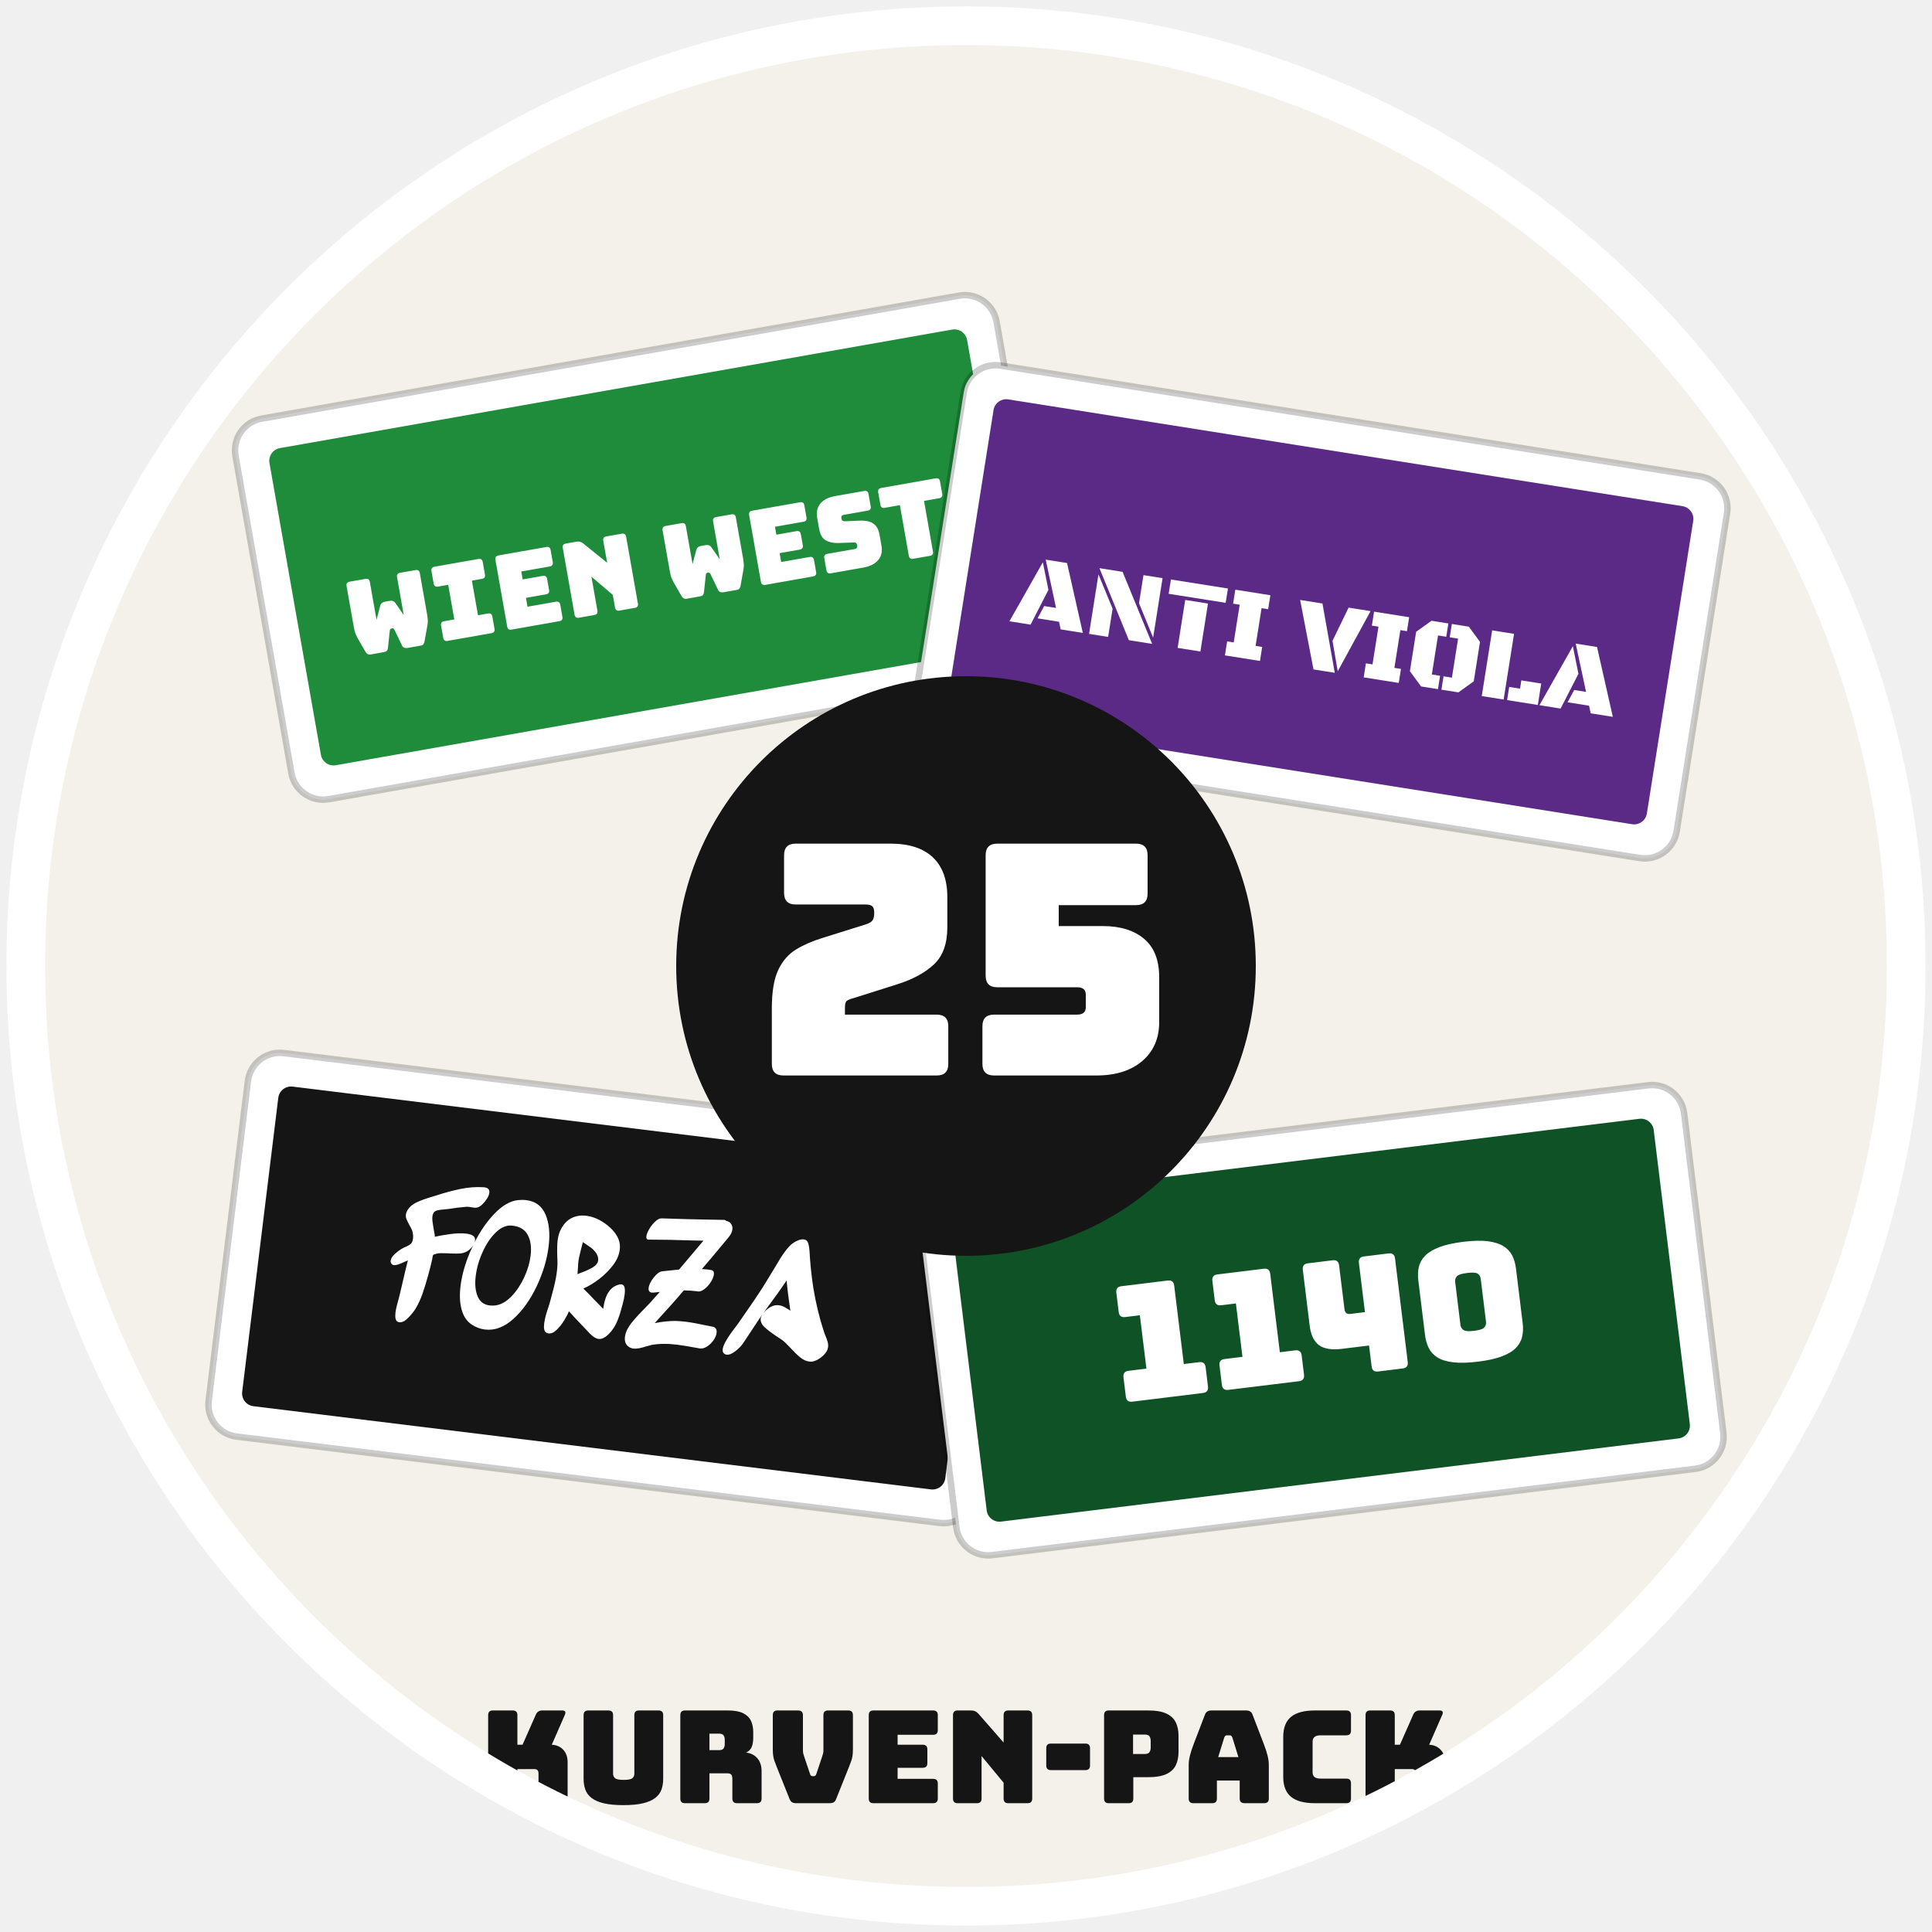
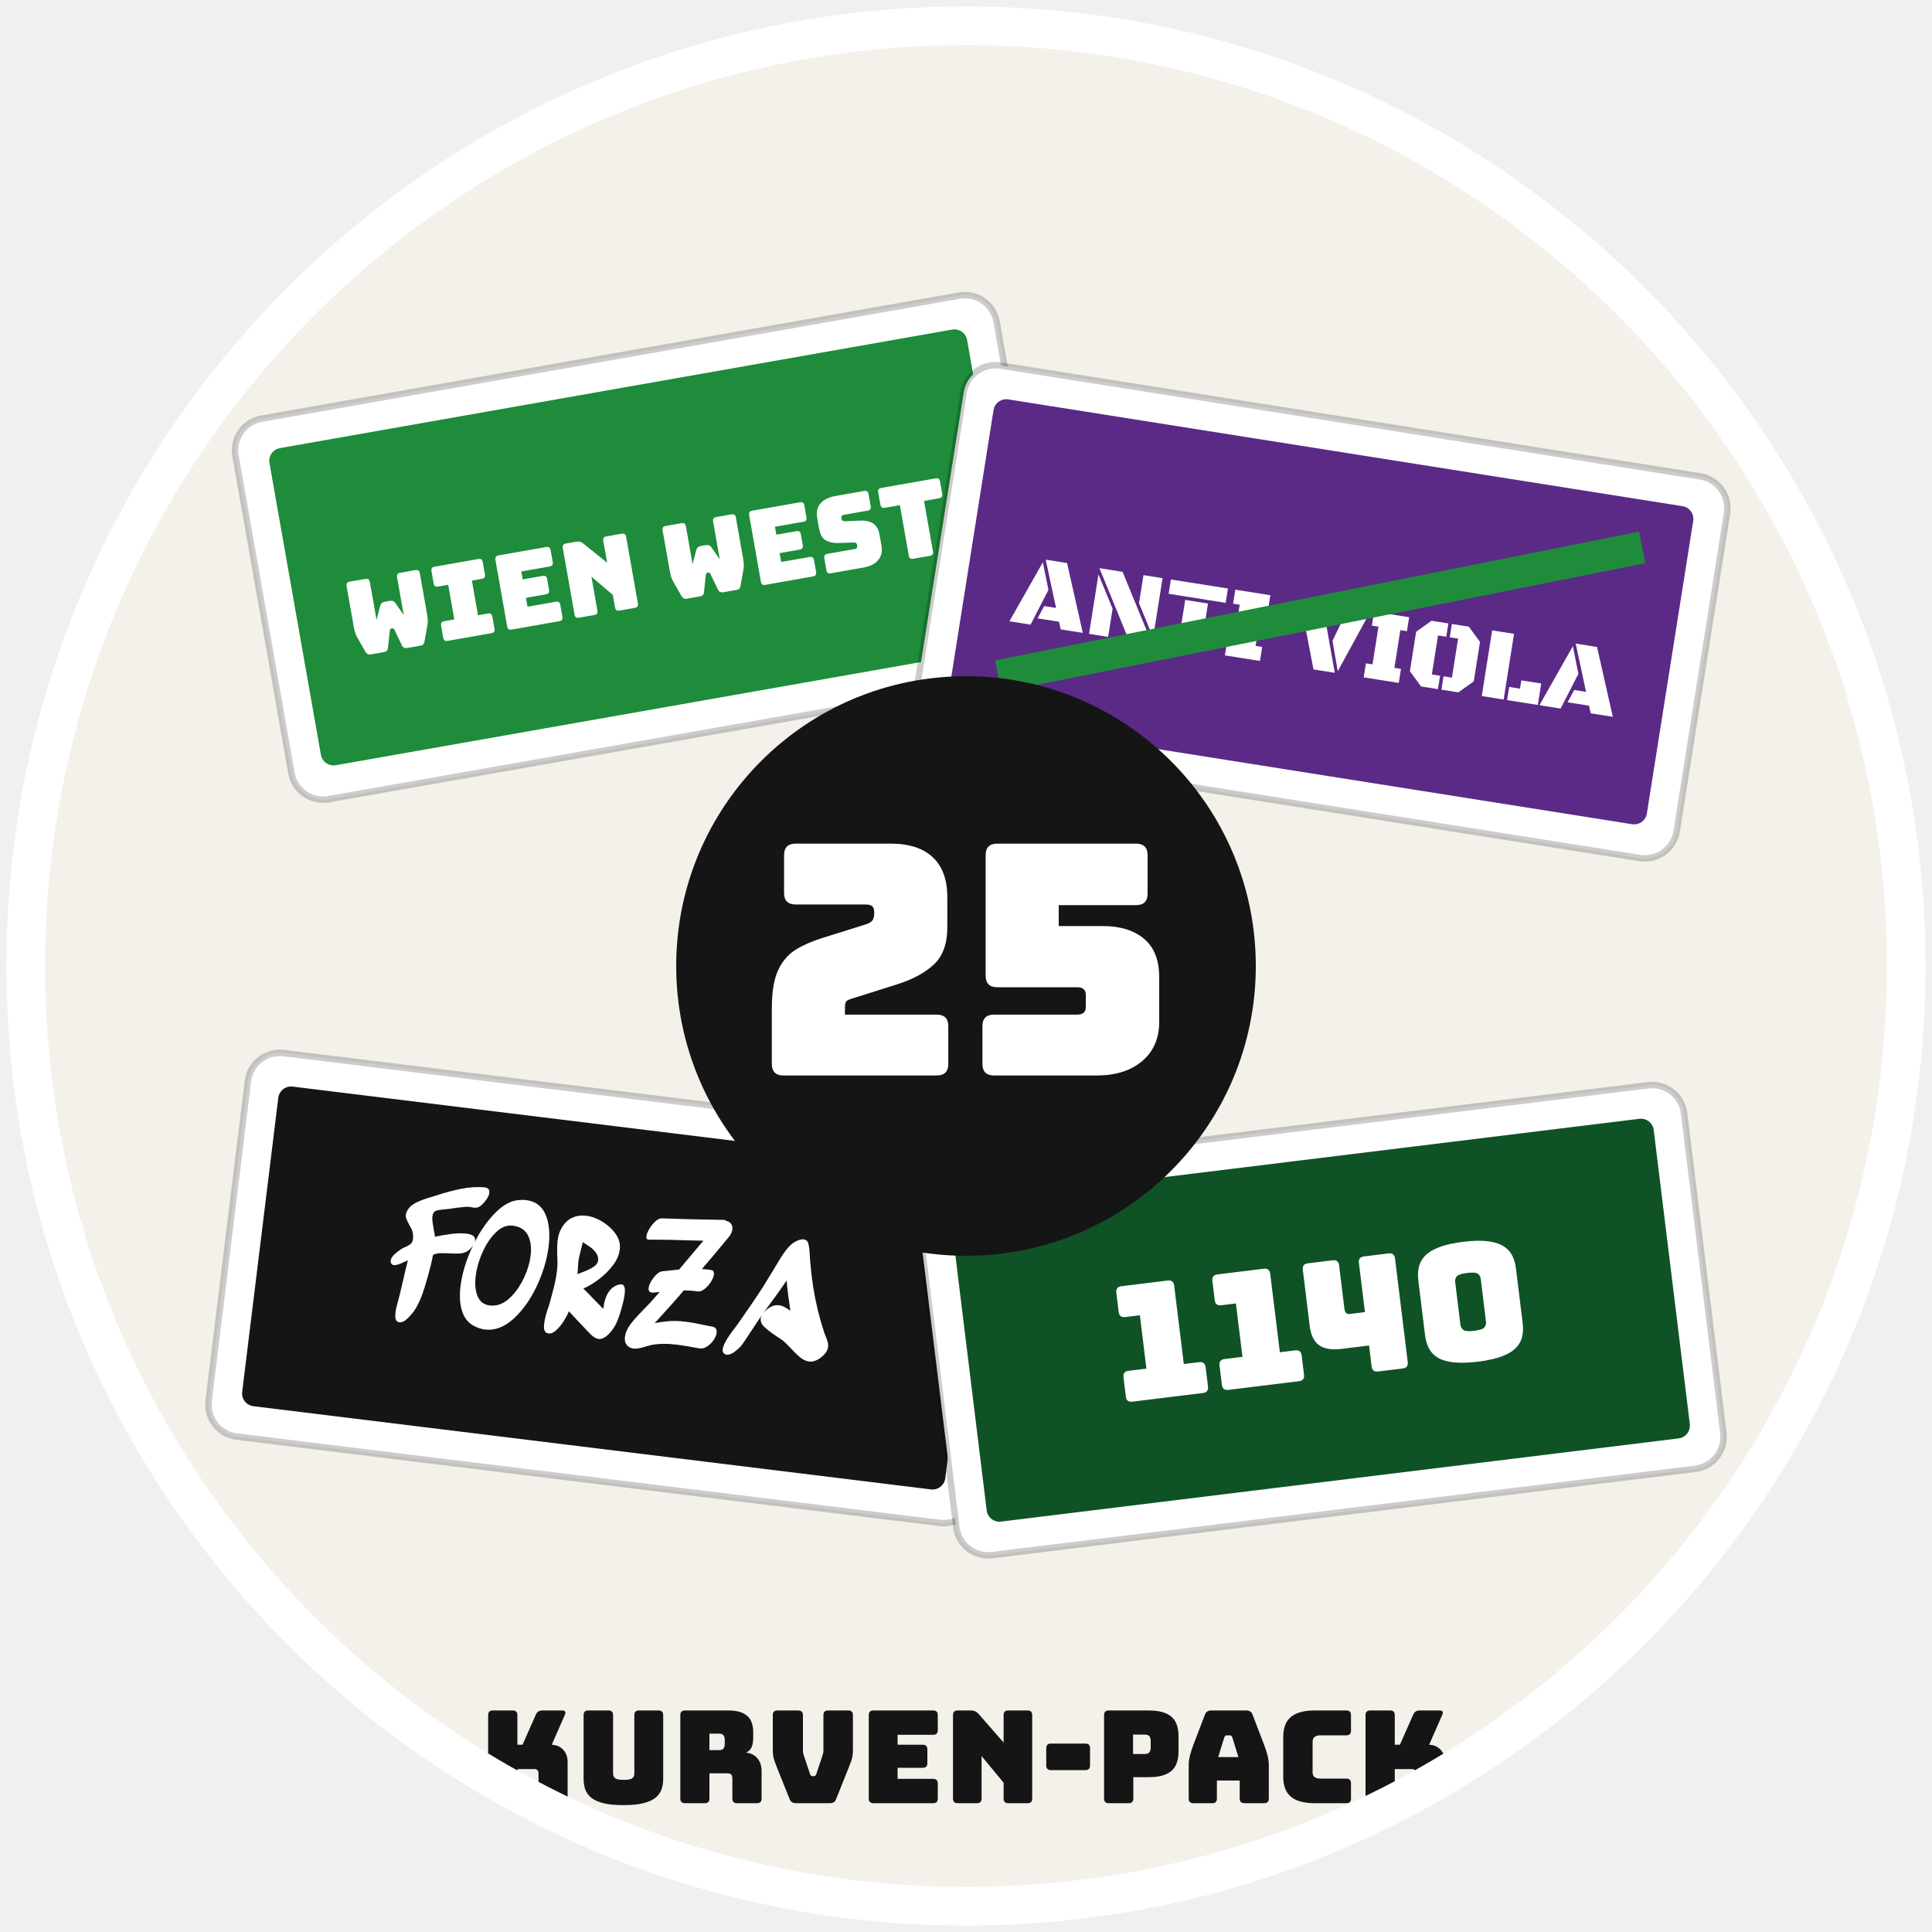
<svg xmlns="http://www.w3.org/2000/svg" viewBox="0 0 600 600" role="img" aria-label="25er Kurven-Pack">
  <circle cx="300" cy="300" r="298" fill="#FFFFFF" />
  <clipPath id="cp25">
    <circle cx="300" cy="300" r="286" />
  </clipPath>
  <g clip-path="url(#cp25)">
    <rect width="600" height="600" fill="#F3F1EA" />
    <g transform="translate(200 170) rotate(-10)">
      <rect x="-120" y="-60" width="240" height="120" rx="10" fill="#FFFFFF" stroke="#0003" stroke-width="2" />
      <rect x="-110" y="-50" width="220" height="100" rx="4" fill="#1E8C3A" />
      <path d="M-75.96-5.39L-75.96-5.39L-71.12-5.39Q-69.95-5.39-69.95-4.22L-69.95-4.22L-69.95 8.38Q-69.95 9.42-70.02 10.32Q-70.08 11.21-70.54 12.41L-70.54 12.41L-72.16 16.83Q-72.33 17.32-72.63 17.66Q-72.94 18-73.46 18L-73.46 18L-77.78 18Q-78.30 18-78.71 17.77Q-79.12 17.55-79.28 17.03L-79.28 17.03L-80.77 11.73Q-80.93 11.18-81.36 11.18L-81.36 11.18L-81.65 11.18Q-82.07 11.18-82.23 11.73L-82.23 11.73L-83.76 17.03Q-84.05 18-85.12 18L-85.12 18L-89.41 18Q-89.93 18-90.31 17.68Q-90.68 17.35-90.84 16.83L-90.84 16.83L-92.47 12.35Q-92.89 11.15-92.97 10.25Q-93.05 9.36-93.05 8.32L-93.05 8.32L-93.05-4.22Q-93.05-5.39-91.88-5.39L-91.88-5.39L-86.88-5.39Q-85.71-5.39-85.71-4.22L-85.71-4.22L-85.71 7.73L-83.83 3.64Q-83.57 3.09-83.14 2.86Q-82.72 2.63-82.10 2.63L-82.10 2.63L-80.74 2.63Q-80.09 2.63-79.68 2.86Q-79.28 3.09-79.02 3.64L-79.02 3.64L-77.13 7.73L-77.13-4.22Q-77.13-5.39-75.96-5.39ZM-51.28 18L-65.11 18Q-66.28 18-66.28 16.83L-66.28 16.83L-66.28 12.96Q-66.28 11.80-65.11 11.80L-65.11 11.80L-61.90 11.80L-61.90 0.88L-65.11 0.88Q-66.28 0.88-66.28-0.29L-66.28-0.29L-66.28-4.22Q-66.28-5.39-65.11-5.39L-65.11-5.39L-51.28-5.39Q-50.11-5.39-50.11-4.22L-50.11-4.22L-50.11-0.29Q-50.11 0.88-51.28 0.88L-51.28 0.88L-54.43 0.88L-54.43 11.80L-51.28 11.80Q-50.11 11.80-50.11 12.96L-50.11 12.96L-50.11 16.83Q-50.11 18-51.28 18L-51.28 18ZM-29.87 18L-29.87 18L-44.94 18Q-46.11 18-46.11 16.83L-46.11 16.83L-46.11-4.22Q-46.11-5.39-44.94-5.39L-44.94-5.39L-29.87-5.39Q-28.70-5.39-28.70-4.22L-28.70-4.22L-28.70-0.42Q-28.70 0.75-29.87 0.75L-29.87 0.75L-38.83 0.75L-38.83 3.25L-32.50 3.25Q-31.33 3.25-31.33 4.42L-31.33 4.42L-31.33 7.90Q-31.33 9.07-32.50 9.07L-32.50 9.07L-38.83 9.07L-38.83 11.86L-29.87 11.86Q-28.70 11.86-28.70 13.03L-28.70 13.03L-28.70 16.83Q-28.70 18-29.87 18ZM-18.82 18L-18.82 18L-23.70 18Q-24.87 18-24.87 16.83L-24.87 16.83L-24.87-4.22Q-24.87-5.39-23.70-5.39L-23.70-5.39L-20.32-5.39Q-19.15-5.39-18.40-4.51L-18.40-4.51L-12.10 2.70L-12.10-4.22Q-12.10-5.39-10.93-5.39L-10.93-5.39L-6.06-5.39Q-4.89-5.39-4.89-4.22L-4.89-4.22L-4.89 16.83Q-4.89 18-6.06 18L-6.06 18L-10.93 18Q-12.10 18-12.10 16.83L-12.10 16.83L-12.10 12.84L-17.66 6.11L-17.66 16.83Q-17.66 18-18.82 18ZM23.70-5.39L23.70-5.39L28.54-5.39Q29.71-5.39 29.71-4.22L29.71-4.22L29.71 8.38Q29.71 9.42 29.64 10.32Q29.58 11.21 29.12 12.41L29.12 12.41L27.50 16.83Q27.34 17.32 27.03 17.66Q26.72 18 26.20 18L26.20 18L21.88 18Q21.36 18 20.95 17.77Q20.55 17.55 20.38 17.03L20.38 17.03L18.89 11.73Q18.73 11.18 18.30 11.18L18.30 11.18L18.01 11.18Q17.59 11.18 17.43 11.73L17.43 11.73L15.90 17.03Q15.61 18 14.54 18L14.54 18L10.25 18Q9.73 18 9.36 17.68Q8.98 17.35 8.82 16.83L8.82 16.83L7.20 12.35Q6.77 11.15 6.69 10.25Q6.61 9.36 6.61 8.32L6.61 8.32L6.61-4.22Q6.61-5.39 7.78-5.39L7.78-5.39L12.78-5.39Q13.95-5.39 13.95-4.22L13.95-4.22L13.95 7.73L15.84 3.64Q16.10 3.09 16.52 2.86Q16.94 2.63 17.56 2.63L17.56 2.63L18.92 2.63Q19.57 2.63 19.98 2.86Q20.38 3.09 20.64 3.64L20.64 3.64L22.53 7.73L22.53-4.22Q22.53-5.39 23.70-5.39ZM50.14 18L50.14 18L35.07 18Q33.90 18 33.90 16.83L33.90 16.83L33.90-4.22Q33.90-5.39 35.07-5.39L35.07-5.39L50.14-5.39Q51.31-5.39 51.31-4.22L51.31-4.22L51.31-0.42Q51.31 0.75 50.14 0.75L50.14 0.75L41.17 0.75L41.17 3.25L47.51 3.25Q48.68 3.25 48.68 4.42L48.68 4.42L48.68 7.90Q48.68 9.07 47.51 9.07L47.51 9.07L41.17 9.07L41.17 11.86L50.14 11.86Q51.31 11.86 51.31 13.03L51.31 13.03L51.31 16.83Q51.31 18 50.14 18ZM65.99 18L65.99 18L55.73 18Q54.56 18 54.56 16.83L54.56 16.83L54.56 13.03Q54.56 11.86 55.73 11.86L55.73 11.86L64.46 11.86Q64.89 11.86 65.10 11.58Q65.31 11.31 65.31 10.92L65.31 10.92Q65.31 10.37 65.10 10.11Q64.89 9.85 64.46 9.81L64.46 9.81L59.59 9.13Q57.32 8.77 55.94 7.62Q54.56 6.47 54.56 3.74L54.56 3.74L54.56 0.33Q54.56-2.47 56.34-3.93Q58.13-5.39 61.28-5.39L61.28-5.39L70.38-5.39Q71.55-5.39 71.55-4.22L71.55-4.22L71.55-0.35Q71.55 0.82 70.38 0.82L70.38 0.82L62.81 0.82Q61.93 0.82 61.93 1.79L61.93 1.79Q61.93 2.73 62.81 2.83L62.81 2.83L67.65 3.48Q69.18 3.71 70.31 4.28Q71.45 4.84 72.08 5.95Q72.72 7.05 72.72 8.87L72.72 8.87L72.72 12.28Q72.72 15.04 70.93 16.52Q69.14 18 65.99 18ZM86.98 18L86.98 18L81.71 18Q80.54 18 80.54 16.83L80.54 16.83L80.54 0.88L75.77 0.88Q74.60 0.88 74.60-0.29L74.60-0.29L74.60-4.22Q74.60-5.39 75.77-5.39L75.77-5.39L92.92-5.39Q94.09-5.39 94.09-4.22L94.09-4.22L94.09-0.29Q94.09 0.88 92.92 0.88L92.92 0.88L88.15 0.88L88.15 16.83Q88.15 18 86.98 18Z" fill="#FFFFFF" />
    </g>
    <g transform="translate(410 190) rotate(9)">
      <rect x="-120" y="-60" width="240" height="120" rx="10" fill="#FFFFFF" stroke="#0003" stroke-width="2" />
      <rect x="-110" y="-50" width="220" height="100" rx="4" fill="#5B2A86" />
      <path d="M-71.79 18L-78.75 18L-79.62 15.74L-86.38 15.74L-84.94 11.65L-81.21 11.65L-86.73-2.66L-80.02-2.66L-71.79 18ZM-88.21 18L-94.86 18L-87.48-1.72L-84.43 6.48L-88.21 18ZM-49.99 18L-57.31 18L-69.83-2.66L-62.56-2.66L-49.99 18ZM-49.99-2.66L-49.99 16.04L-55.99 6.17L-55.99-2.66L-49.99-2.66ZM-63.83 18L-69.83 18L-69.83-0.70L-63.83 9.13L-63.83 18ZM-29.43 1.84L-47.36 1.84L-47.36-2.66L-29.43-2.66L-29.43 1.84ZM-34.82 18L-41.98 18L-41.98 2.92L-34.82 2.92L-34.82 18ZM-16.09 18L-27.11 18L-27.11 13.59L-25.04 13.59L-25.04 1.73L-27.11 1.73L-27.11-2.66L-16.09-2.66L-16.09 1.73L-18.16 1.73L-18.16 13.59L-16.09 13.59L-16.09 18ZM7.43 18L0.74 18L-6.73-2.66L0.29-2.66L7.43 18ZM15.42-2.66L8.27 17.38L5.18 8.29L8.51-2.66L15.42-2.66ZM27.55 18L16.52 18L16.52 13.59L18.60 13.59L18.60 1.73L16.52 1.73L16.52-2.66L27.55-2.66L27.55 1.73L25.48 1.73L25.48 13.59L27.55 13.59L27.55 18ZM46.31 18L40.97 18L40.97 13.80L43.60 13.80L43.60 1.53L40.97 1.53L40.97-2.66L46.31-2.66L50.48 1.47L50.48 13.87L46.31 18ZM39.88 18L34.58 18L30.40 13.87L30.40 1.47L34.58-2.66L39.88-2.66L39.88 1.53L37.29 1.53L37.29 13.80L39.88 13.80L39.88 18ZM60.53 18L53.65 18L53.65-2.66L60.53-2.66L60.53 18ZM71.28 18L61.62 18L61.62 13.87L65.03 13.87L65.03 11.26L71.28 11.26L71.28 18ZM94.86 18L87.90 18L87.03 15.74L80.27 15.74L81.71 11.65L85.44 11.65L79.92-2.66L86.62-2.66L94.86 18ZM78.44 18L71.79 18L79.17-1.72L82.22 6.48L78.44 18Z" fill="#FFFFFF" />
    </g>
+     <path d="M310 210 L510 170" stroke="#1E8C3A" stroke-width="10" />
    <g transform="translate(190 400) rotate(7)">
      <rect x="-120" y="-60" width="240" height="120" rx="10" fill="#FFFFFF" stroke="#0003" stroke-width="2" />
      <rect x="-110" y="-50" width="220" height="100" rx="4" fill="#151515" />
      <path d="M-43.40-26.20Q-41.35-26.35-41.35-24.70L-41.35-24.70Q-41.35-23.85-41.87-22.78Q-42.40-21.70-43.05-20.90L-43.05-20.90Q-43.70-20.10-44.27-19.83Q-44.85-19.55-45.55-19.55L-45.55-19.55L-46.95-19.60Q-47.65-19.60-48.05-19.50L-48.05-19.50Q-50.50-19-53.25-18.20L-53.25-18.20Q-53.30-18.20-54.35-17.95L-54.35-17.95Q-54.55-17.90-55.32-17.73Q-56.10-17.55-56.67-17.35Q-57.25-17.15-57.50-16.85L-57.50-16.85Q-58.00-16.35-58.00-15.30L-58.00-15.30Q-58.00-14.30-57.57-12.93Q-57.15-11.55-57.10-11.30L-57.10-11.30Q-56.55-9.75-56.50-9.10L-56.50-9.10Q-54.50-9.80-51.75-10.53Q-49.00-11.25-46.90-11.25L-46.90-11.25Q-43.95-11.25-43.95-9.50L-43.95-9.50Q-43.95-8.70-44.60-7.45L-44.60-7.45Q-45.30-6.25-46.25-5.65Q-47.20-5.05-48.20-4.88Q-49.20-4.70-50.90-4.55L-50.90-4.55Q-51.20-4.55-51.77-4.50Q-52.35-4.45-52.75-4.40L-52.75-4.40Q-53.00-4.35-53.85-4.28Q-54.70-4.20-55.30-3.95L-55.30-3.95Q-56.05-3.65-56.22-3.53Q-56.40-3.40-56.40-3.08Q-56.40-2.75-56.45-2.15L-56.45-2.15Q-56.55-0.75-56.95 2.05L-56.95 2.05L-57.10 3.10Q-57.60 6.50-58.15 9Q-58.70 11.50-59.70 13.80L-59.70 13.80Q-60.40 15.30-61.67 16.95Q-62.95 18.60-64.20 18.60L-64.20 18.60Q-64.55 18.60-64.85 18.45L-64.85 18.45Q-65.75 18-65.75 15.70L-65.75 15.70Q-65.75 14.20-65.25 11.10L-65.25 11.10L-65.10 9.95L-64.30 2.50Q-64.00 0.30-63.90-0.80L-63.90-0.80L-64.75-0.30Q-67.05 1.20-68.05 1.20L-68.05 1.20Q-68.45 1.20-68.70 1L-68.70 1Q-69.20 0.55-69.20-0.05L-69.20-0.05Q-69.20-1.10-68.10-2.35Q-67-3.60-65.95-4.35L-65.95-4.35Q-65.50-4.70-64.95-4.95L-64.95-4.95Q-64.00-5.55-63.57-6.08Q-63.15-6.60-63.15-7.75L-63.15-7.75Q-63.15-8.60-63.50-9.65L-63.50-9.65Q-63.75-10.35-64.25-11.03Q-64.75-11.70-64.85-11.85L-64.85-11.85Q-65.55-12.85-65.90-13.48Q-66.25-14.10-66.25-14.85L-66.25-14.85Q-66.25-15.45-65.95-16.20L-65.95-16.20Q-65.25-17.80-63.57-18.90Q-61.90-20-59.25-21.15L-59.25-21.15L-57.90-21.75Q-53.85-23.65-50.32-24.83Q-46.80-26-43.40-26.20L-43.40-26.20ZM-32.20-23.55Q-30.85-23.85-29.70-23.85L-29.70-23.85Q-25.35-23.85-23.20-20.13Q-21.05-16.40-21.05-10.45L-21.05-10.45Q-21.05-4.25-23.22 2.32Q-25.40 8.90-29.17 13.25Q-32.95 17.60-37.55 17.60L-37.55 17.60Q-39.70 17.60-41.75 16.60L-41.75 16.60Q-44.25 15.35-45.47 12.35Q-46.70 9.35-46.70 5.15L-46.70 5.15Q-46.70-0.55-44.67-6.98Q-42.65-13.40-39.30-18.05Q-35.95-22.70-32.20-23.55L-32.20-23.55ZM-33.10-15.45Q-35.70-15.40-37.82-12.78Q-39.95-10.15-41.17-6.23Q-42.40-2.30-42.40 1.45L-42.40 1.45Q-42.40 5.25-41.05 7.63Q-39.70 10-37.00 10L-37.00 10Q-35.90 10-34.80 9.65L-34.80 9.65Q-32.50 8.90-30.52 6.25Q-28.55 3.60-27.40 0.02Q-26.25-3.55-26.25-6.90L-26.25-6.90Q-26.25-10.80-27.92-13.18Q-29.60-15.55-33.10-15.45L-33.10-15.45ZM-11.25-8.10Q-11.30-7.75-11.30-7.10L-11.30-7.10Q-11.30-6.35-11.20-5.05L-11.20-5.05Q-11.10-3.65-11.10-2.95L-11.10-2.95Q-10.75-3.20-9.75-3.70L-9.75-3.70Q-7.65-4.80-6.45-5.80Q-5.25-6.80-5.25-8.05L-5.25-8.05Q-5.25-8.30-5.30-8.45L-5.30-8.45Q-5.50-9.55-6.35-10.40Q-7.20-11.25-8.00-11.68Q-8.80-12.10-10.65-13.05L-10.65-13.05Q-11.00-10.60-11.25-8.10L-11.25-8.10ZM-5.05-7.45L-5.20-7.20L-5.05-7.45ZM-5.05-7.55L-5.05-7.55L-5.05-7.55ZM-4.95-7.80L-5.00-8.10L-4.95-7.80ZM2.30-1.40Q2.70-1.50 2.85-1.50L2.85-1.50Q4.20-1.50 4.20 1.45L4.20 1.45Q4.20 3 3.98 4.40Q3.75 5.80 3.75 5.95L3.75 5.95Q3.40 8.50 2.80 10.45Q2.20 12.40 1.00 14.05L1.00 14.05Q-0.60 16.20-2.15 16.20L-2.15 16.20Q-3.45 16.20-5.20 14.75L-5.20 14.75L-10.10 10.70L-12.35 8.80Q-12.60 9.90-13.42 11.72Q-14.25 13.55-15.40 14.97Q-16.55 16.40-17.80 16.40L-17.80 16.40Q-18.10 16.40-18.50 16.25L-18.50 16.25Q-19.50 15.85-19.50 13.50L-19.50 13.50Q-19.50 11.30-18.75 8L-18.75 8L-18.50 6.45Q-18.45 5.95-18.15 3.95Q-17.85 1.95-17.70 0.25Q-17.55-1.45-17.55-2.90L-17.55-2.90Q-17.55-4.50-17.65-5.30L-17.65-5.30Q-17.85-6.95-18.00-7.65L-18.00-7.65Q-18.50-10.85-18.50-12.60L-18.50-12.60Q-18.50-14.65-17.90-16.20L-17.90-16.20Q-16.90-18.85-14.97-20.08Q-13.05-21.30-10.65-21.30L-10.65-21.30Q-7.80-21.30-4.90-19.83Q-2.00-18.35-0.40-16.25L-0.40-16.25Q1.00-14.45 1.00-12.10L1.00-12.10Q1.00-9.65-0.47-7.10Q-1.95-4.55-4.17-2.35Q-6.40-0.15-8.75 1.25L-8.75 1.25Q-6.80 2.70-5.00 4.25L-5.00 4.25Q-2.90 5.95-1.85 6.75L-1.85 6.75Q-1.85 0 2.30-1.40L2.30-1.40ZM32.40 8.10Q34.00 8.15 34.00 9.90L34.00 9.90Q34.00 11 33.30 12.30Q32.60 13.60 31.53 14.47Q30.45 15.35 29.35 15.30L29.35 15.30Q24.55 15 22.35 15L22.35 15Q17.75 15 14.40 16.05L14.40 16.05Q14.05 16.20 13.68 16.35Q13.30 16.50 12.90 16.65L12.90 16.65Q10.40 17.85 9.00 17.85L9.00 17.85Q8.05 17.85 7.40 17.45L7.40 17.45Q5.90 16.65 5.90 14.55L5.90 14.55Q5.90 13.15 6.55 11.65L6.55 11.65Q7.20 10.20 8.13 8.85Q9.05 7.50 10.60 5.45L10.60 5.45Q12.25 3.30 12.45 3L12.45 3Q14.05 0.60 14.95-0.60L14.95-0.60L13.00-0.15Q12.80-0.10 12.45-0.10L12.45-0.10Q11.90-0.10 11.63-0.45Q11.35-0.80 11.35-1.40L11.35-1.40Q11.35-2.90 12.53-4.83Q13.70-6.75 14.90-7.05L14.90-7.05L20.05-8.25L26.45-18.05Q24.15-17.85 23.00-17.70L23.00-17.70Q15.55-17.05 9.45-16.30L9.45-16.30Q8.70-16.25 8.70-17.25L8.70-17.25Q8.70-18.20 9.33-19.63Q9.95-21.05 10.88-22.15Q11.80-23.25 12.70-23.35L12.70-23.35Q17.40-23.75 20.93-24.10Q24.45-24.45 26.80-24.70L26.80-24.70L32.10-25.25L32.20-25.25Q32.55-25.25 32.70-25L32.70-25Q33.65-25 34.30-24.33Q34.95-23.65 34.95-22.60L34.95-22.60Q34.95-21.40 34.10-20.10L34.10-20.10L33.50-19.15Q29.55-12.95 27.05-9.25L27.05-9.25Q27.80-9.25 28.20-9.30L28.20-9.30Q28.50-9.30 28.93-9.33Q29.35-9.35 29.90-9.30L29.90-9.30Q30.95-9.30 30.95-8L30.95-8Q30.95-6.95 30.28-5.55Q29.60-4.15 28.60-3.18Q27.60-2.20 26.70-2.20L26.70-2.20Q24.75-2.25 22.30-2L22.30-2Q19.25 2.65 14.55 9.20L14.55 9.20Q18.15 8.05 20.80 7.75L20.80 7.75Q22.35 7.60 23.95 7.60L23.95 7.60Q26.65 7.60 30.30 7.95L30.30 7.95L32.40 8.10ZM54.10-0.60Q54.90-0.30 55.90 0.25L55.90 0.25Q54.40-5.15 53.60-8.95L53.60-8.95Q51.65-5.05 48.45 0.55L48.45 0.55Q48.20 1.10 47.60 2.10L47.60 2.10Q49.60-1 52.15-1L52.15-1Q53.15-1 54.10-0.60L54.10-0.60ZM62.10-7.70Q64.15-0.75 66.95 5.25L66.95 5.25L67.50 6.35Q68.20 7.55 68.55 8.38Q68.90 9.20 68.90 10.05L68.90 10.05Q68.90 11.35 67.80 12.72Q66.70 14.10 65.40 14.75L65.40 14.75Q64.60 15.20 63.70 15.20L63.70 15.20Q62.20 15.20 60.73 14.28Q59.25 13.35 57.20 11.60L57.20 11.60Q55.75 10.40 55.00 9.90L55.00 9.90Q54.50 9.55 52.90 8.80L52.90 8.80Q50.10 7.40 48.58 6.30Q47.05 5.20 47.05 3.70L47.05 3.70Q47.05 3.30 47.40 2.50L47.40 2.50Q46.45 4.20 44.75 7.70L44.75 7.70Q42.65 11.95 42.35 12.45L42.35 12.45Q41.75 13.55 40.40 14.88Q39.05 16.20 37.90 16.20L37.90 16.20Q37.30 16.20 36.85 15.75L36.85 15.75Q36.50 15.40 36.50 14.65L36.50 14.65Q36.50 12.55 39.70 7.20L39.70 7.20Q39.90 6.80 40.35 6.05L40.35 6.05L41.45 3.95Q44.85-2.45 46.40-5.70L46.40-5.70Q47.30-7.60 49.00-11.40L49.00-11.40L50.80-15.45Q51.90-17.80 53.00-19.38Q54.10-20.95 55.75-21.80L55.75-21.80Q56.60-22.25 57.35-22.25L57.35-22.25Q58.35-22.25 58.80-21.33Q59.25-20.40 59.60-18.60L59.60-18.60Q60.50-13.45 62.10-7.70L62.10-7.70Z" fill="#FFFFFF" />
    </g>
    <g transform="translate(410 410) rotate(-7)">
      <rect x="-120" y="-60" width="240" height="120" rx="10" fill="#FFFFFF" stroke="#0003" stroke-width="2" />
      <rect x="-110" y="-50" width="220" height="100" rx="4" fill="#0F5226" />
      <path d="M-38.90 18L-38.90 18L-61 18Q-62.80 18-62.80 16.20L-62.80 16.20L-62.80 10.15Q-62.80 8.35-61 8.35L-61 8.35L-55.40 8.35L-55.40-8.35L-60-8.35Q-61.80-8.35-61.80-10.15L-61.80-10.15L-61.80-16.20Q-61.80-18-60-18L-60-18L-45.50-18Q-43.70-18-43.70-16.20L-43.70-16.20L-43.70 8.35L-38.90 8.35Q-37.10 8.35-37.10 10.15L-37.10 10.15L-37.10 16.20Q-37.10 18-38.90 18ZM-8.85 18L-8.85 18L-30.95 18Q-32.75 18-32.75 16.20L-32.75 16.20L-32.75 10.15Q-32.75 8.35-30.95 8.35L-30.95 8.35L-25.35 8.35L-25.35-8.35L-29.95-8.35Q-31.75-8.35-31.75-10.15L-31.75-10.15L-31.75-16.20Q-31.75-18-29.95-18L-29.95-18L-15.45-18Q-13.65-18-13.65-16.20L-13.65-16.20L-13.65 8.35L-8.85 8.35Q-7.05 8.35-7.05 10.15L-7.05 10.15L-7.05 16.20Q-7.05 18-8.85 18ZM14.10 16.20L14.10 9.65L5.65 9.65Q0.80 9.65-1.33 7.63Q-3.45 5.60-3.45 1.35L-3.45 1.35L-3.45-16.20Q-3.45-18-1.65-18L-1.65-18L6.10-18Q7.90-18 7.90-16.20L7.90-16.20L7.90-2.50Q7.90-0.80 9.45-0.80L9.45-0.80L14.10-0.80L14.10-16.20Q14.10-18 15.90-18L15.90-18L23.60-18Q25.40-18 25.40-16.20L25.40-16.20L25.40 16.20Q25.40 18 23.60 18L23.60 18L15.90 18Q14.10 18 14.10 16.20L14.10 16.20ZM62.30-8.50L62.30 8.55Q62.30 10.85 61.63 12.72Q60.95 14.60 59.27 15.95Q57.60 17.30 54.63 18.02Q51.65 18.75 47.05 18.75L47.05 18.75Q42.45 18.75 39.45 18.02Q36.45 17.30 34.77 15.95Q33.10 14.60 32.42 12.72Q31.75 10.85 31.75 8.55L31.75 8.55L31.75-8.50Q31.75-10.80 32.42-12.68Q33.10-14.55 34.77-15.90Q36.45-17.25 39.45-18Q42.45-18.75 47.05-18.75L47.05-18.75Q51.65-18.75 54.63-18Q57.60-17.25 59.27-15.90Q60.95-14.55 61.63-12.68Q62.30-10.80 62.30-8.50L62.30-8.50ZM43.05-6.70L43.05 6.75Q43.05 7.75 43.77 8.42Q44.50 9.10 47.05 9.10L47.05 9.10Q49.65 9.10 50.35 8.42Q51.05 7.75 51.05 6.75L51.05 6.75L51.05-6.70Q51.05-7.70 50.35-8.35Q49.65-9 47.05-9L47.05-9Q44.50-9 43.77-8.35Q43.05-7.70 43.05-6.70L43.05-6.70Z" fill="#FFFFFF" />
    </g>
    <circle cx="300" cy="300" r="90" fill="#151515" />
    <path d="M290.90 334L290.90 334L243.30 334Q239.70 334 239.70 330.40L239.70 330.40L239.70 313.20Q239.70 305.40 241.70 301.20Q243.70 297 247.25 294.85Q250.80 292.70 255.40 291.30L255.40 291.30L268.80 287.10Q270.40 286.60 270.95 285.85Q271.50 285.10 271.50 283.50L271.50 283.50Q271.50 282 270.90 281.45Q270.30 280.90 268.80 280.90L268.80 280.90L247.10 280.90Q243.50 280.90 243.50 277.30L243.50 277.30L243.50 265.60Q243.50 262 247.10 262L247.10 262L276.60 262Q285.20 262 289.70 266.25Q294.20 270.50 294.20 278.60L294.20 278.60L294.20 288Q294.20 295.60 290.05 299.50Q285.90 303.40 278.60 305.70L278.60 305.70L265 310Q263.50 310.40 262.95 310.85Q262.40 311.30 262.40 313L262.40 313L262.40 315.10L290.90 315.10Q294.50 315.10 294.50 318.70L294.50 318.70L294.50 330.40Q294.50 334 290.90 334ZM340.50 334L340.50 334L308.70 334Q305.10 334 305.10 330.40L305.10 330.40L305.10 318.70Q305.10 315.10 308.70 315.10L308.70 315.10L334.50 315.10Q337.20 315.10 337.20 312.80L337.20 312.80L337.20 308.90Q337.20 306.60 334.50 306.60L334.50 306.60L309.70 306.60Q306.10 306.60 306.10 303L306.10 303L306.10 265.60Q306.10 262 309.70 262L309.70 262L352.80 262Q356.40 262 356.40 265.60L356.40 265.60L356.40 277.50Q356.40 281.10 352.80 281.10L352.80 281.10L328.80 281.10L328.80 287.60L342.50 287.60Q350.60 287.60 355.30 291.55Q360 295.50 360 303.50L360 303.50L360 317.40Q360 325 354.75 329.50Q349.50 334 340.50 334Z" fill="#FFFFFF" />
    <path d="M159.24 560L159.24 560L153.04 560Q151.60 560 151.60 558.56L151.60 558.56L151.60 532.64Q151.60 531.20 153.04 531.20L153.04 531.20L159.24 531.20Q160.68 531.20 160.68 532.64L160.68 532.64L160.68 541.84L162.28 541.84L166.40 532.52Q166.96 531.20 168.40 531.20L168.40 531.20L174.56 531.20Q176 531.20 175.44 532.52L175.44 532.52L171.36 541.84Q173.60 541.96 174.94 543.42Q176.28 544.88 176.28 547.28L176.28 547.28L176.28 558.56Q176.28 560 174.84 560L174.84 560L168.68 560Q167.24 560 167.24 558.56L167.24 558.56L167.24 550.76Q167.24 549.40 165.96 549.40L165.96 549.40L160.68 549.40L160.68 558.56Q160.68 560 159.24 560ZM205.96 532.64L205.96 552.44Q205.96 554.28 205.42 555.78Q204.88 557.28 203.50 558.36Q202.12 559.44 199.72 560.02Q197.32 560.60 193.60 560.60L193.60 560.60Q189.88 560.60 187.48 560.02Q185.08 559.44 183.70 558.36Q182.32 557.28 181.78 555.78Q181.24 554.28 181.24 552.44L181.24 552.44L181.24 532.64Q181.24 531.20 182.68 531.20L182.68 531.20L188.96 531.20Q190.40 531.20 190.40 532.64L190.40 532.64L190.40 550.88Q190.40 551.68 191 552.22Q191.60 552.76 193.68 552.76L193.68 552.76Q195.80 552.76 196.40 552.22Q197 551.68 197 550.88L197 550.88L197 532.64Q197 531.20 198.44 531.20L198.44 531.20L204.52 531.20Q205.96 531.20 205.96 532.64L205.96 532.64ZM218.88 560L218.88 560L212.72 560Q211.28 560 211.28 558.56L211.28 558.56L211.28 532.64Q211.28 531.20 212.72 531.20L212.72 531.20L226.04 531.20Q229.04 531.20 230.76 532.04Q232.48 532.88 233.20 534.38Q233.92 535.88 233.92 537.88L233.92 537.88L233.92 539.72Q233.92 541.40 233.44 542.56Q232.96 543.72 231.68 544.28L231.68 544.28Q233.88 544.52 235.20 546.04Q236.52 547.56 236.52 550.08L236.52 550.08L236.52 558.56Q236.52 560 235.08 560L235.08 560L228.88 560Q227.44 560 227.44 558.56L227.44 558.56L227.44 552.44Q227.44 551.52 227.10 551.12Q226.76 550.72 225.92 550.72L225.92 550.72L220.32 550.72L220.32 558.56Q220.32 560 218.88 560ZM223.32 538.40L220.32 538.40L220.32 543.52L223.32 543.52Q224.36 543.52 224.72 542.98Q225.08 542.44 225.08 541.64L225.08 541.64L225.08 540.28Q225.08 539.48 224.72 538.94Q224.36 538.40 223.32 538.40L223.32 538.40ZM257.64 560L257.64 560L247.24 560Q246.48 560 246 559.72Q245.52 559.44 245.20 558.68L245.20 558.68L241.28 548.88Q240.80 547.68 240.52 546.88Q240.24 546.08 240.12 545.26Q240 544.44 240 543.20L240 543.20L240 532.64Q240 531.20 241.44 531.20L241.44 531.20L247.80 531.20Q249.36 531.20 249.36 532.64L249.36 532.64L249.36 543.68Q249.36 544.08 249.44 544.48Q249.52 544.88 249.68 545.32L249.68 545.32L251.56 550.92Q251.76 551.60 252.32 551.60L252.32 551.60L252.76 551.60Q253.32 551.60 253.52 550.92L253.52 550.92L255.40 545.28Q255.56 544.84 255.64 544.44Q255.72 544.04 255.72 543.64L255.72 543.64L255.72 532.64Q255.72 531.20 257.16 531.20L257.16 531.20L263.44 531.20Q264.88 531.20 264.88 532.64L264.88 532.64L264.88 543.20Q264.88 544.44 264.76 545.26Q264.64 546.08 264.36 546.88Q264.08 547.68 263.60 548.88L263.60 548.88L259.68 558.68Q259.40 559.44 258.92 559.72Q258.44 560 257.64 560ZM289.80 560L289.80 560L271.24 560Q269.80 560 269.80 558.56L269.80 558.56L269.80 532.64Q269.80 531.20 271.24 531.20L271.24 531.20L289.80 531.20Q291.24 531.20 291.24 532.64L291.24 532.64L291.24 537.32Q291.24 538.76 289.80 538.76L289.80 538.76L278.76 538.76L278.76 541.84L286.56 541.84Q288 541.84 288 543.28L288 543.28L288 547.56Q288 549 286.56 549L286.56 549L278.76 549L278.76 552.44L289.80 552.44Q291.24 552.44 291.24 553.88L291.24 553.88L291.24 558.56Q291.24 560 289.80 560ZM303.40 560L303.40 560L297.40 560Q295.96 560 295.96 558.56L295.96 558.56L295.96 532.64Q295.96 531.20 297.40 531.20L297.40 531.20L301.56 531.20Q303.00 531.20 303.92 532.28L303.92 532.28L311.68 541.16L311.68 532.64Q311.68 531.20 313.12 531.20L313.12 531.20L319.12 531.20Q320.56 531.20 320.56 532.64L320.56 532.64L320.56 558.56Q320.56 560 319.12 560L319.12 560L313.12 560Q311.68 560 311.68 558.56L311.68 558.56L311.68 553.64L304.84 545.36L304.84 558.56Q304.84 560 303.40 560ZM337.08 549.72L326.36 549.72Q324.92 549.72 324.92 548.28L324.92 548.28L324.92 542.92Q324.92 541.48 326.36 541.48L326.36 541.48L337.08 541.48Q338.52 541.48 338.52 542.92L338.52 542.92L338.52 548.28Q338.52 549.72 337.08 549.72L337.08 549.72ZM350.52 560L350.52 560L344.32 560Q342.88 560 342.88 558.56L342.88 558.56L342.88 532.64Q342.88 531.20 344.32 531.20L344.32 531.20L356.56 531.20Q360.20 531.20 362.26 532.18Q364.32 533.16 365.16 534.92Q366.00 536.68 366.00 539L366.00 539L366.00 544.12Q366.00 546.44 365.16 548.20Q364.32 549.96 362.26 550.94Q360.20 551.92 356.56 551.92L356.56 551.92L351.96 551.92L351.96 558.56Q351.96 560 350.52 560ZM355.48 538.68L351.88 538.68L351.88 544.72L355.48 544.72Q356.64 544.72 357.00 544.12Q357.36 543.52 357.36 542.76L357.36 542.76L357.36 540.64Q357.36 539.84 357.00 539.26Q356.64 538.68 355.48 538.68L355.48 538.68ZM377.92 552.96L377.92 558.56Q377.92 560 376.48 560L376.48 560L370.60 560Q369.16 560 369.16 558.56L369.16 558.56L369.16 548Q369.16 546.80 369.54 545.24Q369.92 543.68 370.72 541.60L370.72 541.60L374.20 532.52Q374.64 531.20 376.24 531.20L376.24 531.20L387.00 531.20Q388.56 531.20 389.00 532.52L389.00 532.52L392.48 541.60Q393.28 543.68 393.66 545.24Q394.04 546.80 394.04 548L394.04 548L394.04 558.56Q394.04 560 392.60 560L392.60 560L386.56 560Q385.00 560 385.00 558.56L385.00 558.56L385.00 552.96L377.92 552.96ZM380.20 539.60L380.20 539.60L378.32 545.68L384.60 545.68L382.72 539.60Q382.44 538.92 381.96 538.92L381.96 538.92L380.96 538.92Q380.48 538.92 380.20 539.60ZM418.12 560L418.12 560L408.36 560Q403.32 560 400.92 558Q398.52 556 398.52 551.84L398.52 551.84L398.52 539.40Q398.52 535.20 400.92 533.20Q403.32 531.20 408.36 531.20L408.36 531.20L418.12 531.20Q419.56 531.20 419.56 532.64L419.56 532.64L419.56 537.48Q419.56 538.92 418.12 538.92L418.12 538.92L410.08 538.92Q407.64 538.92 407.64 540.92L407.64 540.92L407.64 550.44Q407.64 552.36 410.08 552.36L410.08 552.36L418.12 552.36Q419.56 552.36 419.56 553.80L419.56 553.80L419.56 558.56Q419.56 560 418.12 560ZM431.72 560L431.72 560L425.52 560Q424.08 560 424.08 558.56L424.08 558.56L424.08 532.64Q424.08 531.20 425.52 531.20L425.52 531.20L431.72 531.20Q433.16 531.20 433.16 532.64L433.16 532.64L433.16 541.84L434.76 541.84L438.88 532.52Q439.44 531.20 440.88 531.20L440.88 531.20L447.04 531.20Q448.48 531.20 447.92 532.52L447.92 532.52L443.84 541.84Q446.08 541.96 447.42 543.42Q448.76 544.88 448.76 547.28L448.76 547.28L448.76 558.56Q448.76 560 447.32 560L447.32 560L441.16 560Q439.72 560 439.72 558.56L439.72 558.56L439.72 550.76Q439.72 549.40 438.44 549.40L438.44 549.40L433.16 549.40L433.16 558.56Q433.16 560 431.72 560Z" fill="#151515" />
  </g>
</svg>
